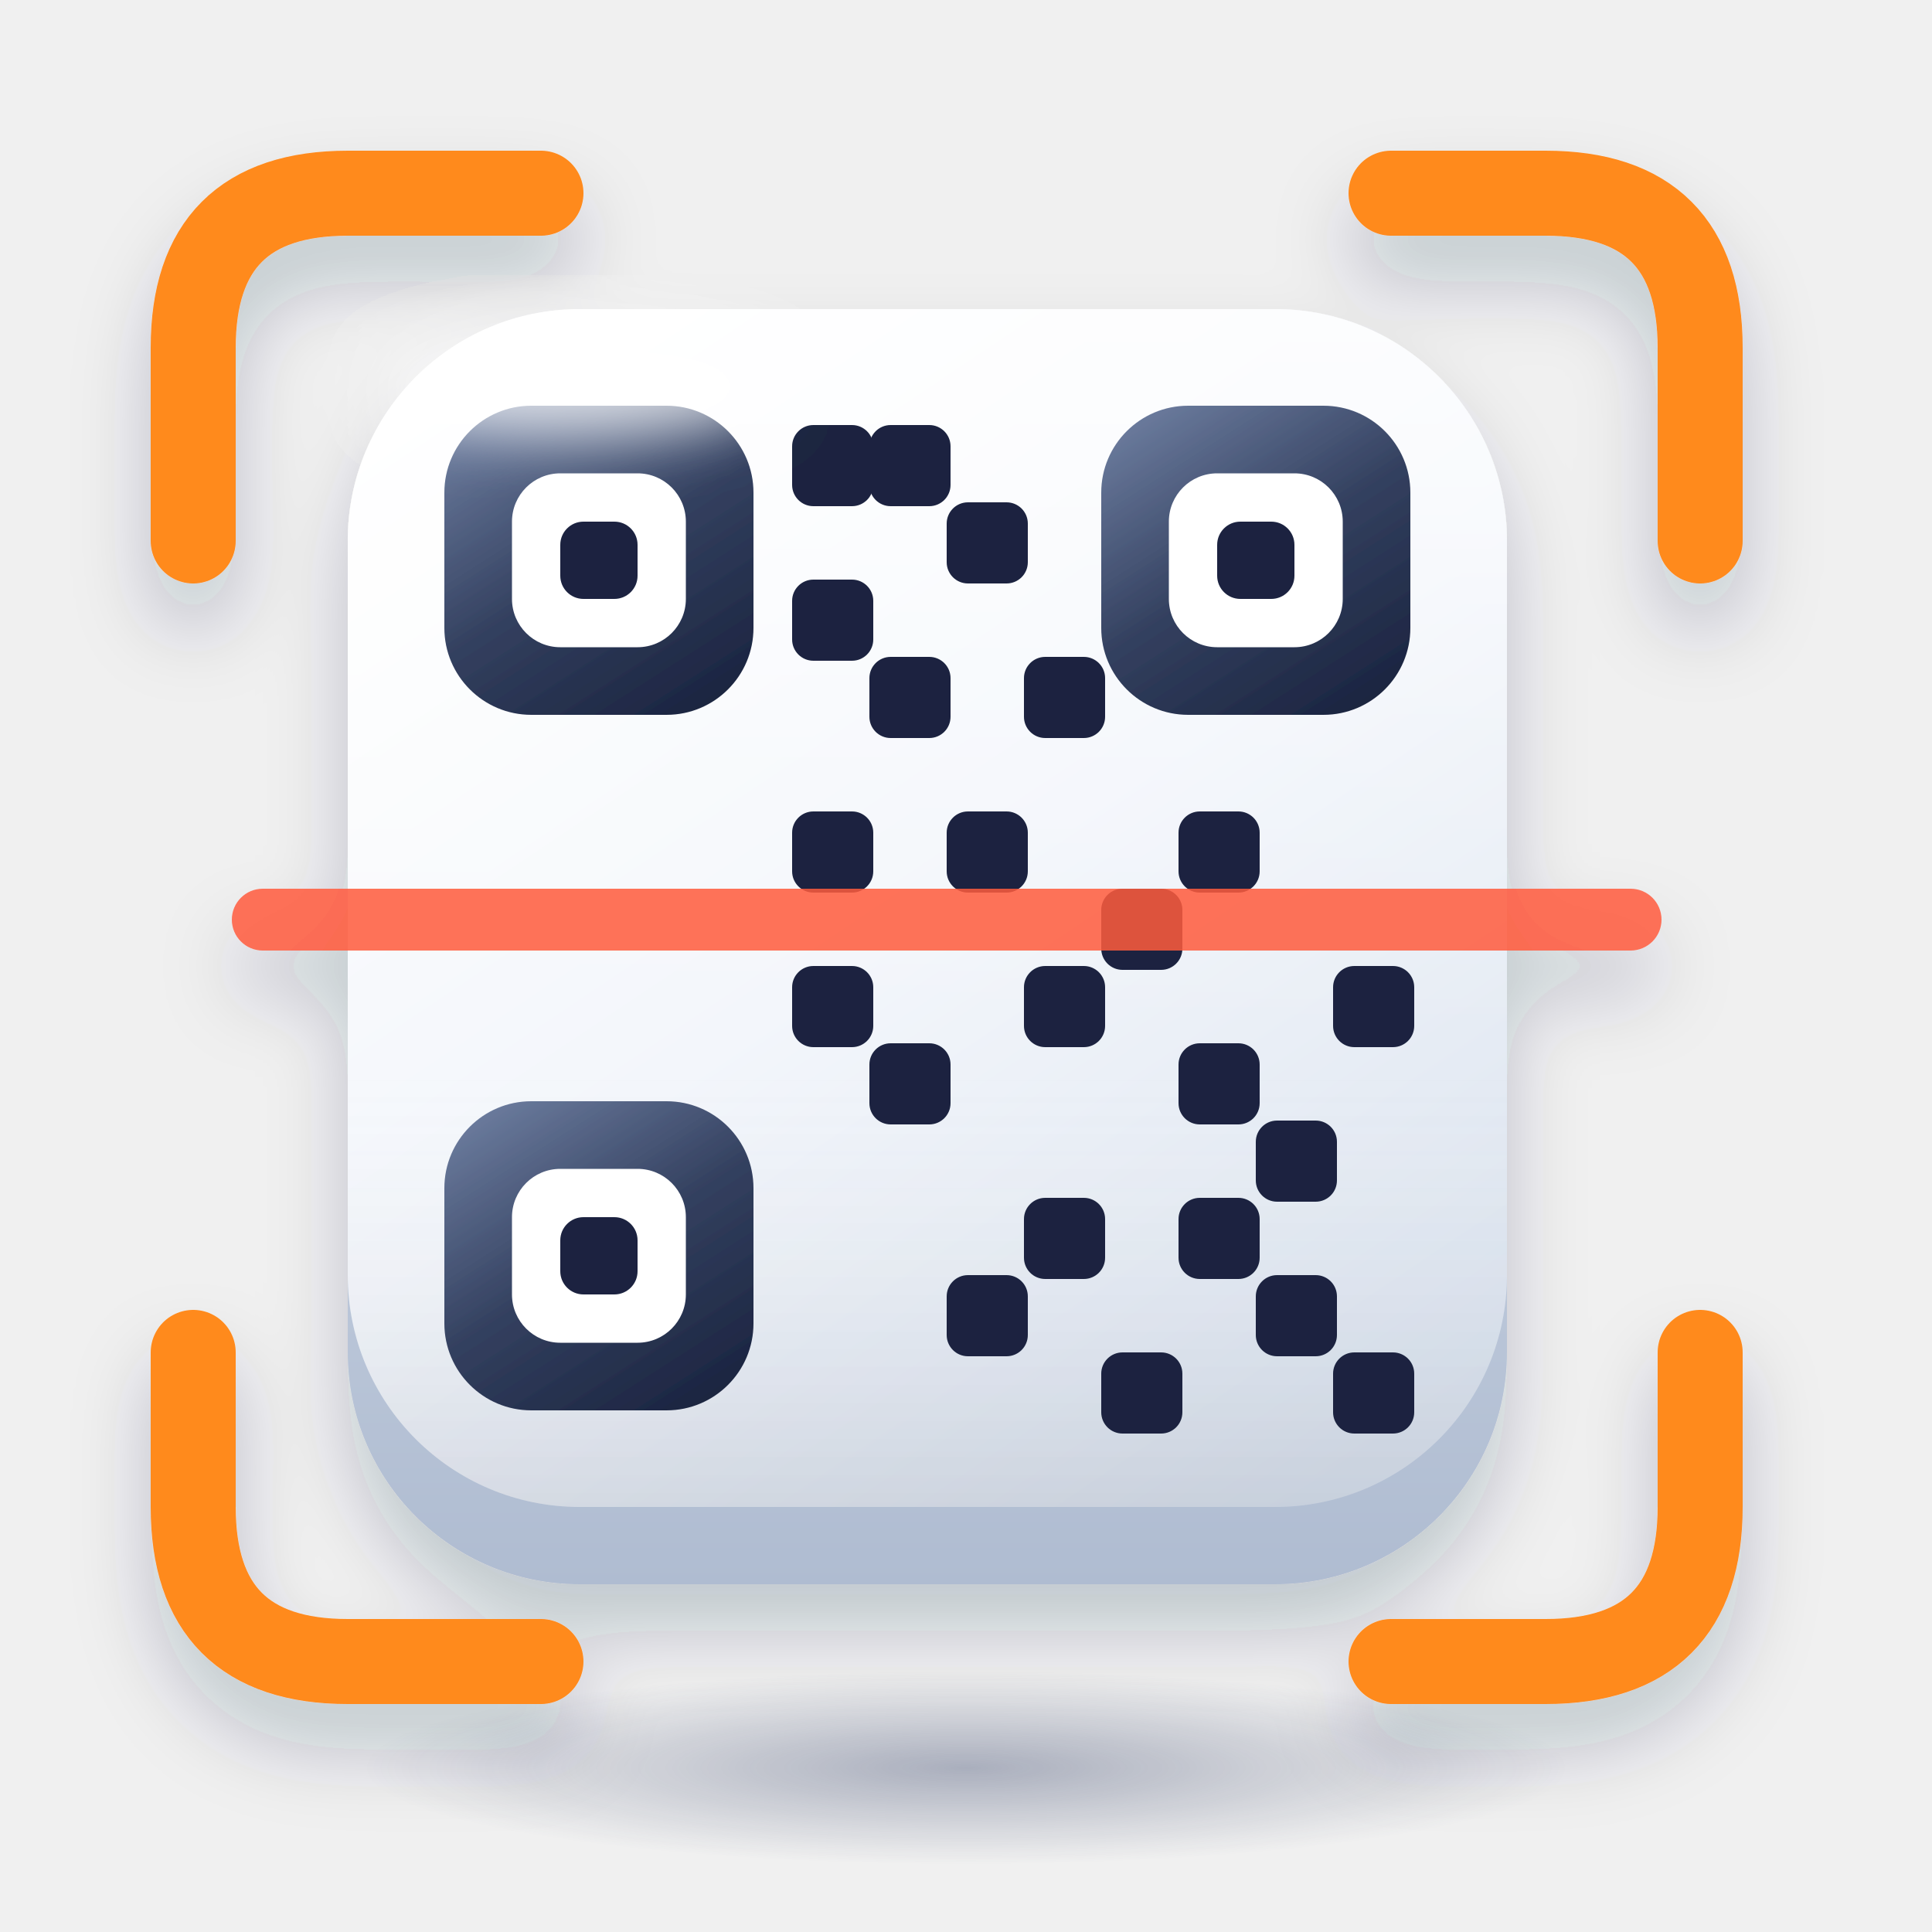
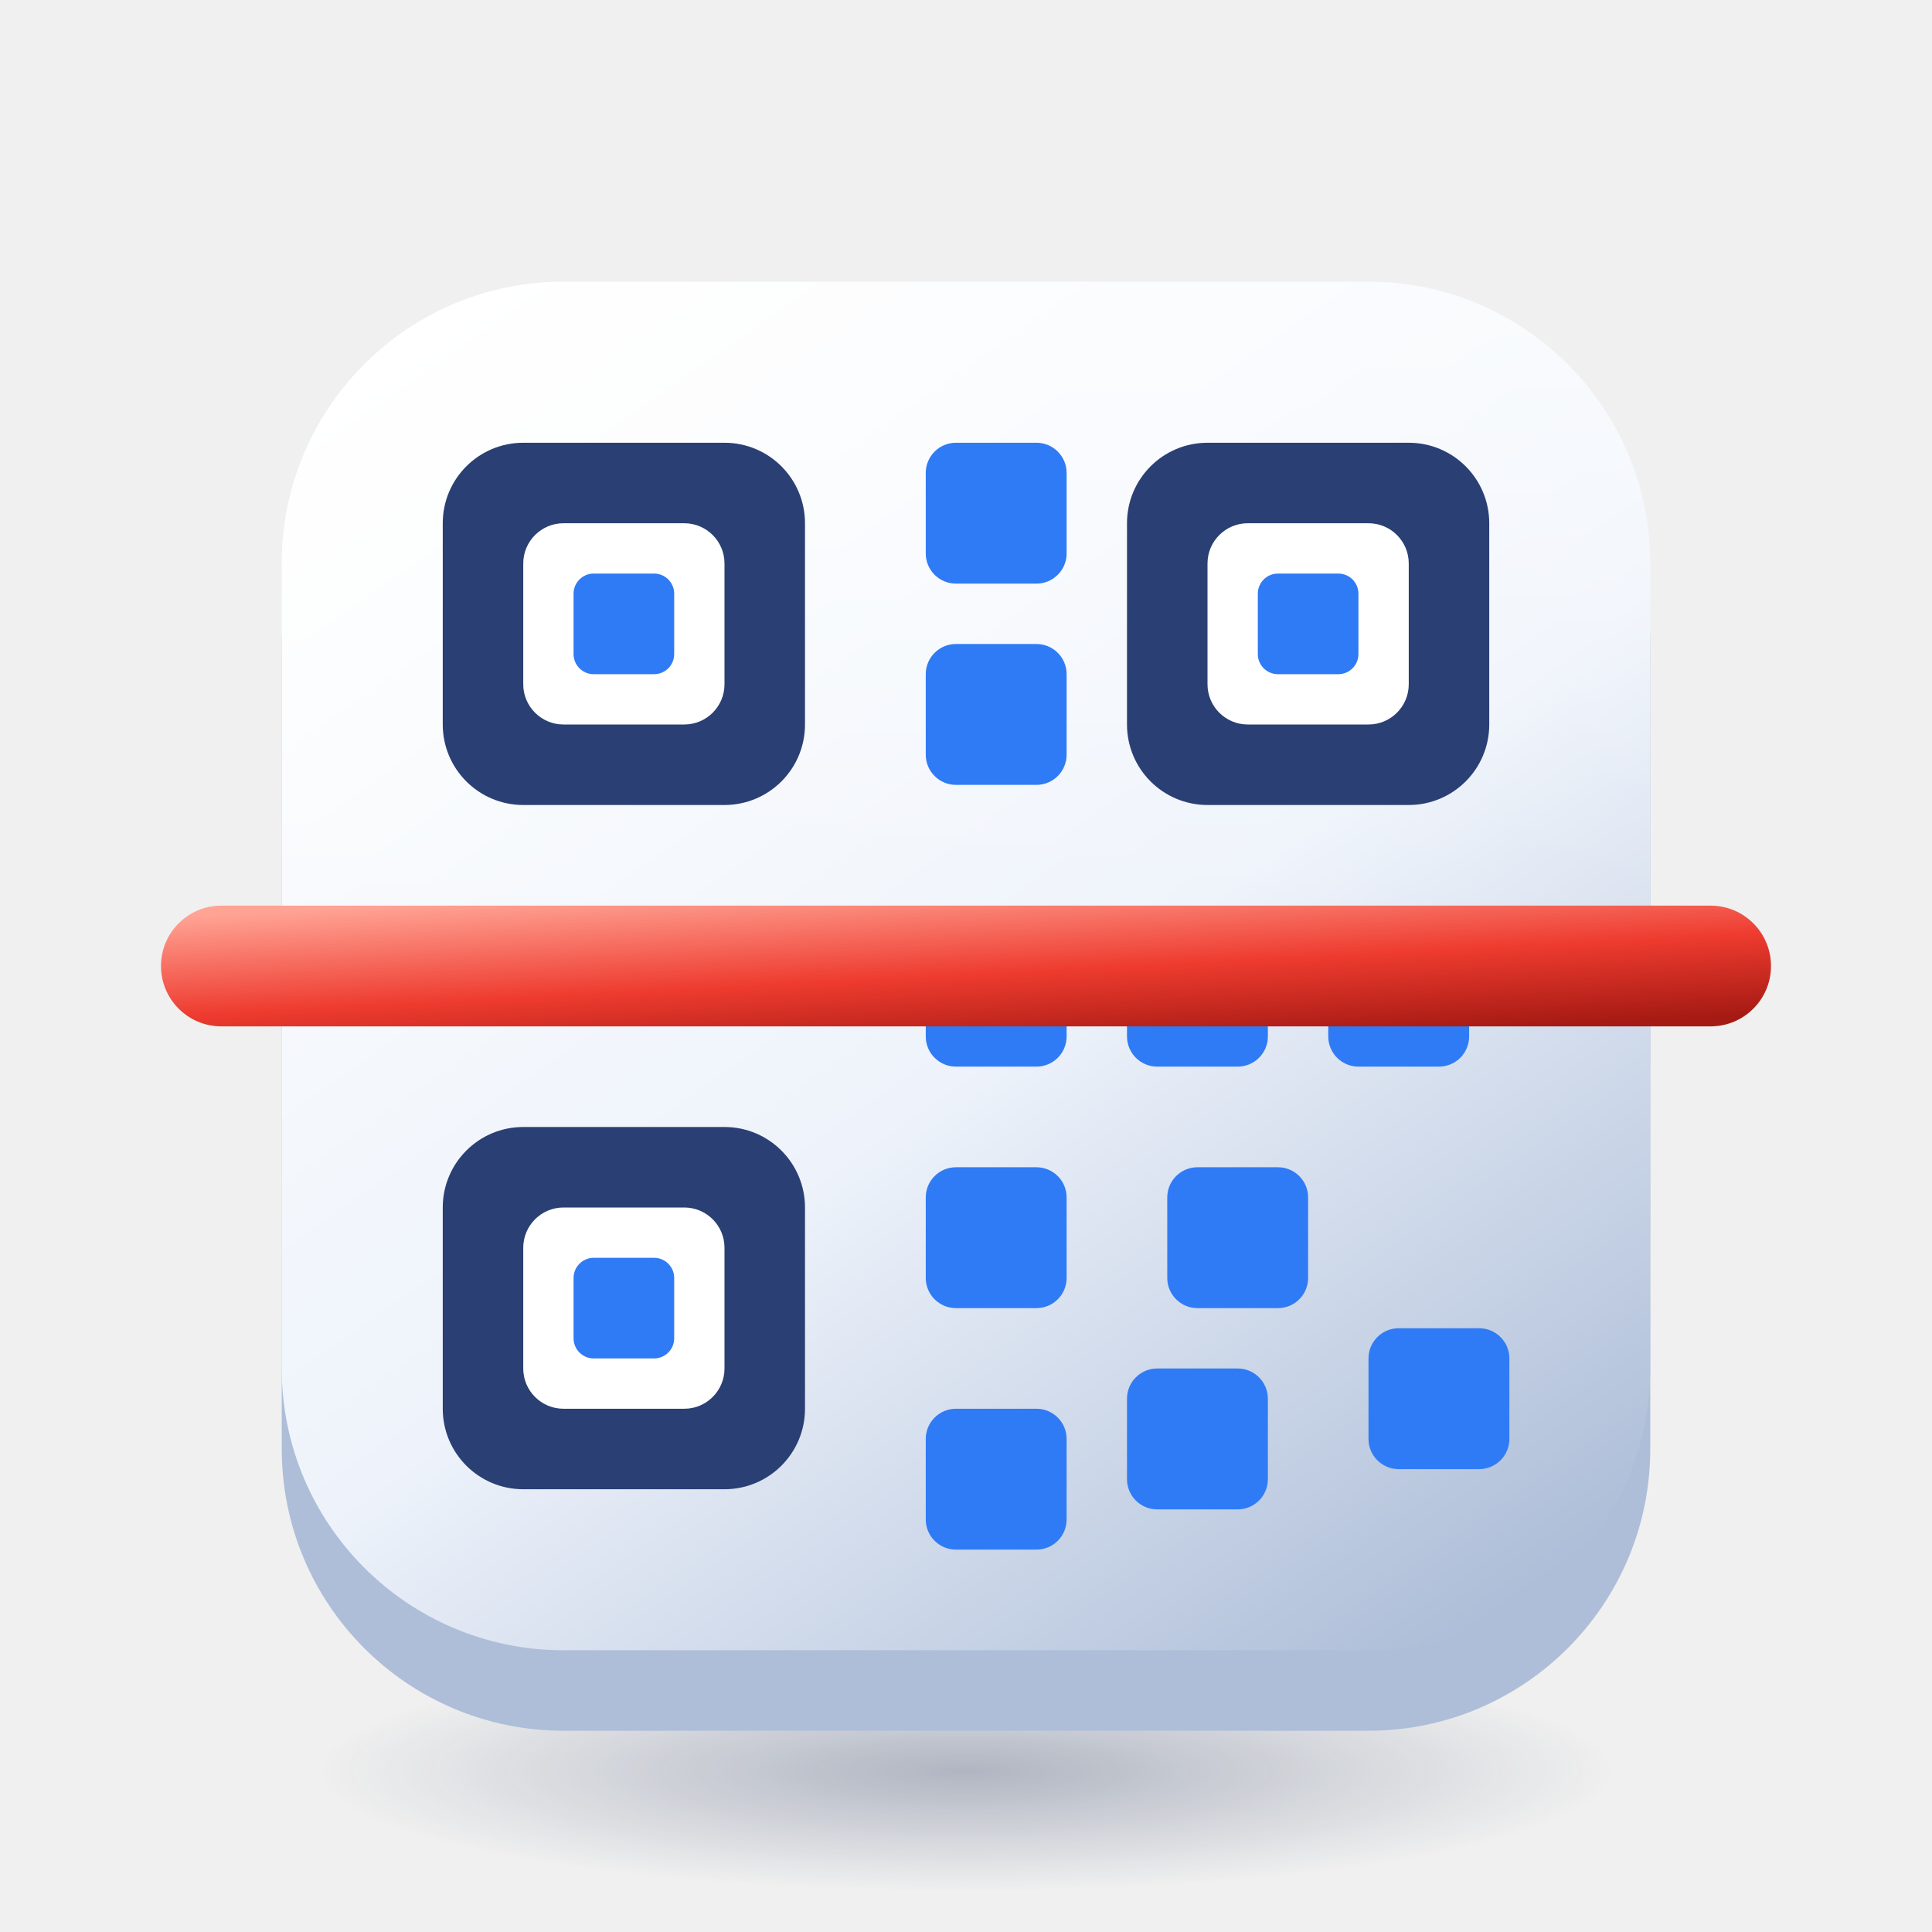
- <svg xmlns="http://www.w3.org/2000/svg" viewBox="0 0 100 100" width="100" height="100">
+ <svg xmlns="http://www.w3.org/2000/svg" viewBox="0 0 96 96" width="96" height="96">
  <defs>
-     <linearGradient id="navy" x1=".18" y1="0" x2=".82" y2="1">
-       <stop offset="0" stop-color="#6A7A9C" />
-       <stop offset=".5" stop-color="#33405F" />
-       <stop offset="1" stop-color="#1B2440" />
+     <linearGradient id="gloss" x1="0" y1="0" x2="0" y2="1">
+       <stop offset="0" stop-color="#fff" stop-opacity="0.55" />
+       <stop offset="0.45" stop-color="#fff" stop-opacity="0.08" />
+       <stop offset="0.46" stop-color="#fff" stop-opacity="0" />
    </linearGradient>
-     <linearGradient id="white" x1=".18" y1="0" x2=".82" y2="1">
+     <radialGradient id="shadow" cx="0.5" cy="0.5" r="0.5">
+       <stop offset="0" stop-color="#0B1E4A" stop-opacity="0.28" />
+       <stop offset="1" stop-color="#0B1E4A" stop-opacity="0" />
+     </radialGradient>
+     <linearGradient id="g1" x1="0.15" y1="0" x2="0.85" y2="1">
      <stop offset="0" stop-color="#FFFFFF" />
-       <stop offset=".5" stop-color="#F3F6FB" />
-       <stop offset="1" stop-color="#DCE4EF" />
+       <stop offset="0.55" stop-color="#EEF3FB" />
+       <stop offset="1" stop-color="#AEBED8" />
    </linearGradient>
-     <linearGradient id="whiteS" x1="0" y1="0" x2="0" y2="1">
-       <stop offset="0" stop-color="#DCE4EF" />
-       <stop offset="1" stop-color="#AFBCD1" />
+     <linearGradient id="g2" x1="0.15" y1="0" x2="0.85" y2="1">
+       <stop offset="0" stop-color="#FFA394" />
+       <stop offset="0.55" stop-color="#EE3B2F" />
+       <stop offset="1" stop-color="#A51A13" />
    </linearGradient>
-     <linearGradient id="sheen" x1="0" y1="0" x2="0" y2="1">
-       <stop offset="0" stop-color="#fff" stop-opacity=".62" />
-       <stop offset=".38" stop-color="#fff" stop-opacity=".16" />
-       <stop offset=".62" stop-color="#fff" stop-opacity="0" />
-       <stop offset="1" stop-color="#0b1530" stop-opacity=".10" />
-     </linearGradient>
-     <radialGradient id="gs">
-       <stop offset="0" stop-color="#22305a" stop-opacity=".34" />
-       <stop offset="1" stop-color="#22305a" stop-opacity="0" />
-     </radialGradient>
-     <filter id="ds" x="-20%" y="-20%" width="140%" height="150%">
-       <feDropShadow dx="0" dy="2.4" stdDeviation="2" flood-color="#13234a" flood-opacity=".2" />
-     </filter>
-     <filter id="bl" x="-60%" y="-60%" width="220%" height="220%">
-       <feGaussianBlur stdDeviation="1.5" />
-     </filter>
  </defs>
-   <ellipse cx="50" cy="91.5" rx="31" ry="5" fill="url(#gs)" />
-   <g filter="url(#ds)">
-     <path d="M30.00 16.00H66.00A12 12 0 0 1 78.00 28.00V66.00A12 12 0 0 1 66.00 78.00H30.00A12 12 0 0 1 18.00 66.00V28.00A12 12 0 0 1 30.00 16.00Z" fill="url(#whiteS)" transform="translate(0 4)" />
-     <path d="M30.00 16.00H66.00A12 12 0 0 1 78.00 28.00V66.00A12 12 0 0 1 66.00 78.00H30.00A12 12 0 0 1 18.00 66.00V28.00A12 12 0 0 1 30.00 16.00Z" fill="url(#white)" />
-     <path d="M30.00 16.00H66.00A12 12 0 0 1 78.00 28.00V66.00A12 12 0 0 1 66.00 78.00H30.00A12 12 0 0 1 18.00 66.00V28.00A12 12 0 0 1 30.00 16.00Z" fill="url(#sheen)" />
-     <path d="M27.50 21.00H34.50A4.5 4.5 0 0 1 39.00 25.50V32.50A4.5 4.5 0 0 1 34.50 37.00H27.50A4.5 4.5 0 0 1 23.00 32.50V25.50A4.5 4.5 0 0 1 27.50 21.00Z" fill="url(#navy)" />
-     <path d="M29.00 24.50H33.00A2.5 2.5 0 0 1 35.50 27.00V31.00A2.5 2.5 0 0 1 33.00 33.50H29.00A2.5 2.5 0 0 1 26.50 31.00V27.00A2.5 2.5 0 0 1 29.00 24.50Z" fill="#fff" />
-     <path d="M30.20 27.00H31.80A1.2 1.2 0 0 1 33.00 28.20V29.80A1.2 1.2 0 0 1 31.80 31.00H30.20A1.2 1.2 0 0 1 29.00 29.80V28.20A1.2 1.2 0 0 1 30.20 27.00Z" fill="#1B2440" />
-     <path d="M61.50 21.00H68.50A4.5 4.5 0 0 1 73.00 25.50V32.50A4.5 4.5 0 0 1 68.50 37.00H61.50A4.5 4.5 0 0 1 57.00 32.50V25.50A4.5 4.5 0 0 1 61.50 21.00Z" fill="url(#navy)" />
-     <path d="M63.00 24.50H67.00A2.5 2.5 0 0 1 69.50 27.00V31.00A2.5 2.5 0 0 1 67.00 33.50H63.00A2.5 2.5 0 0 1 60.50 31.00V27.00A2.5 2.5 0 0 1 63.00 24.50Z" fill="#fff" />
-     <path d="M64.20 27.00H65.80A1.2 1.2 0 0 1 67.00 28.20V29.80A1.2 1.2 0 0 1 65.80 31.00H64.20A1.2 1.2 0 0 1 63.00 29.80V28.20A1.2 1.2 0 0 1 64.20 27.00Z" fill="#1B2440" />
-     <path d="M27.50 57.00H34.50A4.5 4.5 0 0 1 39.00 61.50V68.50A4.5 4.5 0 0 1 34.50 73.00H27.50A4.5 4.5 0 0 1 23.00 68.50V61.50A4.5 4.5 0 0 1 27.50 57.00Z" fill="url(#navy)" />
-     <path d="M29.00 60.50H33.00A2.5 2.5 0 0 1 35.50 63.00V67.00A2.5 2.5 0 0 1 33.00 69.50H29.00A2.5 2.5 0 0 1 26.50 67.00V63.00A2.5 2.5 0 0 1 29.00 60.50Z" fill="#fff" />
-     <path d="M30.20 63.00H31.80A1.2 1.2 0 0 1 33.00 64.20V65.80A1.2 1.2 0 0 1 31.80 67.00H30.20A1.2 1.2 0 0 1 29.00 65.80V64.20A1.2 1.2 0 0 1 30.20 63.00Z" fill="#1B2440" />
-     <path d="M42.10 22.00H44.10A1.1 1.1 0 0 1 45.20 23.10V25.10A1.1 1.1 0 0 1 44.10 26.20H42.10A1.1 1.1 0 0 1 41.00 25.10V23.10A1.1 1.1 0 0 1 42.10 22.00Z" fill="#1B2440" />
-     <path d="M46.10 22.00H48.10A1.1 1.1 0 0 1 49.20 23.10V25.10A1.1 1.1 0 0 1 48.10 26.20H46.10A1.1 1.1 0 0 1 45.00 25.10V23.10A1.1 1.1 0 0 1 46.10 22.00Z" fill="#1B2440" />
-     <path d="M42.10 30.00H44.10A1.1 1.1 0 0 1 45.20 31.10V33.10A1.1 1.1 0 0 1 44.10 34.20H42.10A1.1 1.1 0 0 1 41.00 33.10V31.10A1.1 1.1 0 0 1 42.10 30.00Z" fill="#1B2440" />
-     <path d="M50.10 26.00H52.10A1.1 1.1 0 0 1 53.20 27.10V29.10A1.1 1.1 0 0 1 52.10 30.20H50.10A1.1 1.1 0 0 1 49.00 29.10V27.10A1.1 1.1 0 0 1 50.10 26.00Z" fill="#1B2440" />
-     <path d="M46.10 34.00H48.10A1.1 1.1 0 0 1 49.20 35.10V37.10A1.1 1.1 0 0 1 48.10 38.20H46.10A1.1 1.1 0 0 1 45.00 37.10V35.10A1.1 1.1 0 0 1 46.10 34.00Z" fill="#1B2440" />
-     <path d="M54.10 34.00H56.10A1.1 1.1 0 0 1 57.20 35.10V37.10A1.1 1.1 0 0 1 56.10 38.20H54.10A1.1 1.1 0 0 1 53.00 37.10V35.10A1.1 1.1 0 0 1 54.10 34.00Z" fill="#1B2440" />
-     <path d="M42.10 42.00H44.10A1.1 1.1 0 0 1 45.20 43.10V45.10A1.1 1.1 0 0 1 44.10 46.20H42.10A1.1 1.1 0 0 1 41.00 45.10V43.10A1.1 1.1 0 0 1 42.10 42.00Z" fill="#1B2440" />
-     <path d="M50.10 42.00H52.10A1.1 1.1 0 0 1 53.20 43.10V45.10A1.1 1.1 0 0 1 52.10 46.20H50.10A1.1 1.1 0 0 1 49.00 45.10V43.10A1.1 1.1 0 0 1 50.10 42.00Z" fill="#1B2440" />
-     <path d="M58.10 46.00H60.10A1.1 1.1 0 0 1 61.20 47.10V49.10A1.1 1.1 0 0 1 60.10 50.20H58.10A1.1 1.1 0 0 1 57.00 49.10V47.10A1.1 1.1 0 0 1 58.10 46.00Z" fill="#1B2440" />
-     <path d="M62.10 42.00H64.10A1.1 1.1 0 0 1 65.20 43.10V45.10A1.1 1.1 0 0 1 64.10 46.20H62.10A1.1 1.1 0 0 1 61.00 45.10V43.10A1.1 1.1 0 0 1 62.10 42.00Z" fill="#1B2440" />
-     <path d="M54.10 50.00H56.10A1.1 1.1 0 0 1 57.20 51.10V53.10A1.1 1.1 0 0 1 56.10 54.20H54.10A1.1 1.1 0 0 1 53.00 53.10V51.10A1.1 1.1 0 0 1 54.10 50.00Z" fill="#1B2440" />
-     <path d="M62.10 54.00H64.10A1.1 1.1 0 0 1 65.20 55.10V57.10A1.1 1.1 0 0 1 64.10 58.20H62.10A1.1 1.1 0 0 1 61.00 57.10V55.10A1.1 1.1 0 0 1 62.10 54.00Z" fill="#1B2440" />
-     <path d="M46.10 54.00H48.10A1.1 1.1 0 0 1 49.20 55.10V57.10A1.1 1.1 0 0 1 48.10 58.20H46.10A1.1 1.1 0 0 1 45.00 57.10V55.10A1.1 1.1 0 0 1 46.10 54.00Z" fill="#1B2440" />
-     <path d="M66.10 58.00H68.10A1.1 1.1 0 0 1 69.20 59.10V61.10A1.1 1.1 0 0 1 68.10 62.20H66.10A1.1 1.1 0 0 1 65.00 61.10V59.10A1.1 1.1 0 0 1 66.10 58.00Z" fill="#1B2440" />
-     <path d="M54.10 62.00H56.10A1.1 1.1 0 0 1 57.20 63.10V65.10A1.1 1.1 0 0 1 56.10 66.20H54.10A1.1 1.1 0 0 1 53.00 65.10V63.10A1.1 1.1 0 0 1 54.10 62.00Z" fill="#1B2440" />
-     <path d="M62.10 62.00H64.10A1.1 1.1 0 0 1 65.20 63.10V65.10A1.1 1.1 0 0 1 64.10 66.20H62.10A1.1 1.1 0 0 1 61.00 65.10V63.10A1.1 1.1 0 0 1 62.10 62.00Z" fill="#1B2440" />
-     <path d="M50.10 66.00H52.10A1.1 1.1 0 0 1 53.20 67.10V69.10A1.1 1.1 0 0 1 52.10 70.20H50.10A1.1 1.1 0 0 1 49.00 69.10V67.10A1.1 1.1 0 0 1 50.10 66.00Z" fill="#1B2440" />
-     <path d="M58.10 70.00H60.10A1.1 1.1 0 0 1 61.20 71.10V73.10A1.1 1.1 0 0 1 60.10 74.20H58.10A1.1 1.1 0 0 1 57.00 73.10V71.10A1.1 1.1 0 0 1 58.10 70.00Z" fill="#1B2440" />
-     <path d="M66.10 66.00H68.10A1.1 1.1 0 0 1 69.20 67.10V69.10A1.1 1.1 0 0 1 68.10 70.20H66.10A1.1 1.1 0 0 1 65.00 69.10V67.10A1.1 1.1 0 0 1 66.10 66.00Z" fill="#1B2440" />
-     <path d="M70.10 70.00H72.10A1.1 1.1 0 0 1 73.20 71.10V73.10A1.1 1.1 0 0 1 72.10 74.20H70.10A1.1 1.1 0 0 1 69.00 73.10V71.10A1.1 1.1 0 0 1 70.10 70.00Z" fill="#1B2440" />
-     <path d="M42.10 50.00H44.10A1.1 1.1 0 0 1 45.20 51.10V53.10A1.1 1.1 0 0 1 44.10 54.20H42.10A1.1 1.1 0 0 1 41.00 53.10V51.10A1.1 1.1 0 0 1 42.10 50.00Z" fill="#1B2440" />
-     <path d="M70.10 50.00H72.10A1.1 1.1 0 0 1 73.20 51.10V53.10A1.1 1.1 0 0 1 72.10 54.20H70.10A1.1 1.1 0 0 1 69.00 53.10V51.10A1.1 1.1 0 0 1 70.10 50.00Z" fill="#1B2440" />
-     <path d="M10 28V18Q10 10 18 10H28" fill="none" stroke="#FF8A1F" stroke-width="4.4" stroke-linecap="round" stroke-linejoin="round" />
-     <path d="M72 10H80Q88 10 88 18V28" fill="none" stroke="#FF8A1F" stroke-width="4.4" stroke-linecap="round" stroke-linejoin="round" />
-     <path d="M10 70V78Q10 86 18 86H28" fill="none" stroke="#FF8A1F" stroke-width="4.4" stroke-linecap="round" stroke-linejoin="round" />
-     <path d="M72 86H80Q88 86 88 78V70" fill="none" stroke="#FF8A1F" stroke-width="4.4" stroke-linecap="round" stroke-linejoin="round" />
-     <path d="M13.60 46.00H84.40A1.6 1.6 0 0 1 86.00 47.60V47.60A1.6 1.6 0 0 1 84.40 49.20H13.60A1.6 1.6 0 0 1 12.00 47.60V47.60A1.6 1.6 0 0 1 13.60 46.00Z" fill="#FF5A3C" opacity="0.85" />
-     <ellipse cx="30" cy="20" rx="10" ry="2.6" fill="#fff" opacity="0.75" filter="url(#bl)" />
+   <ellipse cx="48" cy="88" rx="32" ry="6" fill="url(#shadow)" />
+   <g transform="translate(0 4)">
+     <rect x="14" y="14" width="68" height="68" rx="14" fill="#AEBED8" />
  </g>
+   <rect x="14" y="14" width="68" height="68" rx="14" fill="url(#g1)" />
+   <g opacity="0.9">
+     <rect x="14" y="14" width="68" height="68" rx="14" fill="url(#gloss)" />
+   </g>
+   <rect x="22" y="22" width="18" height="18" rx="4" fill="#2A3F73" />
+   <rect x="26" y="26" width="10" height="10" rx="2" fill="#fff" />
+   <rect x="28.5" y="28.5" width="5" height="5" rx="1" fill="#2F7BF5" />
+   <rect x="56" y="22" width="18" height="18" rx="4" fill="#2A3F73" />
+   <rect x="60" y="26" width="10" height="10" rx="2" fill="#fff" />
+   <rect x="62.5" y="28.5" width="5" height="5" rx="1" fill="#2F7BF5" />
+   <rect x="22" y="56" width="18" height="18" rx="4" fill="#2A3F73" />
+   <rect x="26" y="60" width="10" height="10" rx="2" fill="#fff" />
+   <rect x="28.5" y="62.5" width="5" height="5" rx="1" fill="#2F7BF5" />
+   <rect x="46" y="22" width="7" height="7" rx="1.5" fill="#2F7BF5" />
+   <rect x="46" y="32" width="7" height="7" rx="1.5" fill="#2F7BF5" />
+   <rect x="56" y="46" width="7" height="7" rx="1.5" fill="#2F7BF5" />
+   <rect x="66" y="46" width="7" height="7" rx="1.5" fill="#2F7BF5" />
+   <rect x="46" y="46" width="7" height="7" rx="1.5" fill="#2F7BF5" />
+   <rect x="46" y="58" width="7" height="7" rx="1.5" fill="#2F7BF5" />
+   <rect x="58" y="58" width="7" height="7" rx="1.5" fill="#2F7BF5" />
+   <rect x="68" y="66" width="7" height="7" rx="1.5" fill="#2F7BF5" />
+   <rect x="56" y="68" width="7" height="7" rx="1.5" fill="#2F7BF5" />
+   <rect x="46" y="70" width="7" height="7" rx="1.5" fill="#2F7BF5" />
+   <rect x="8" y="45" width="80" height="6" rx="3" fill="url(#g2)" />
</svg>
